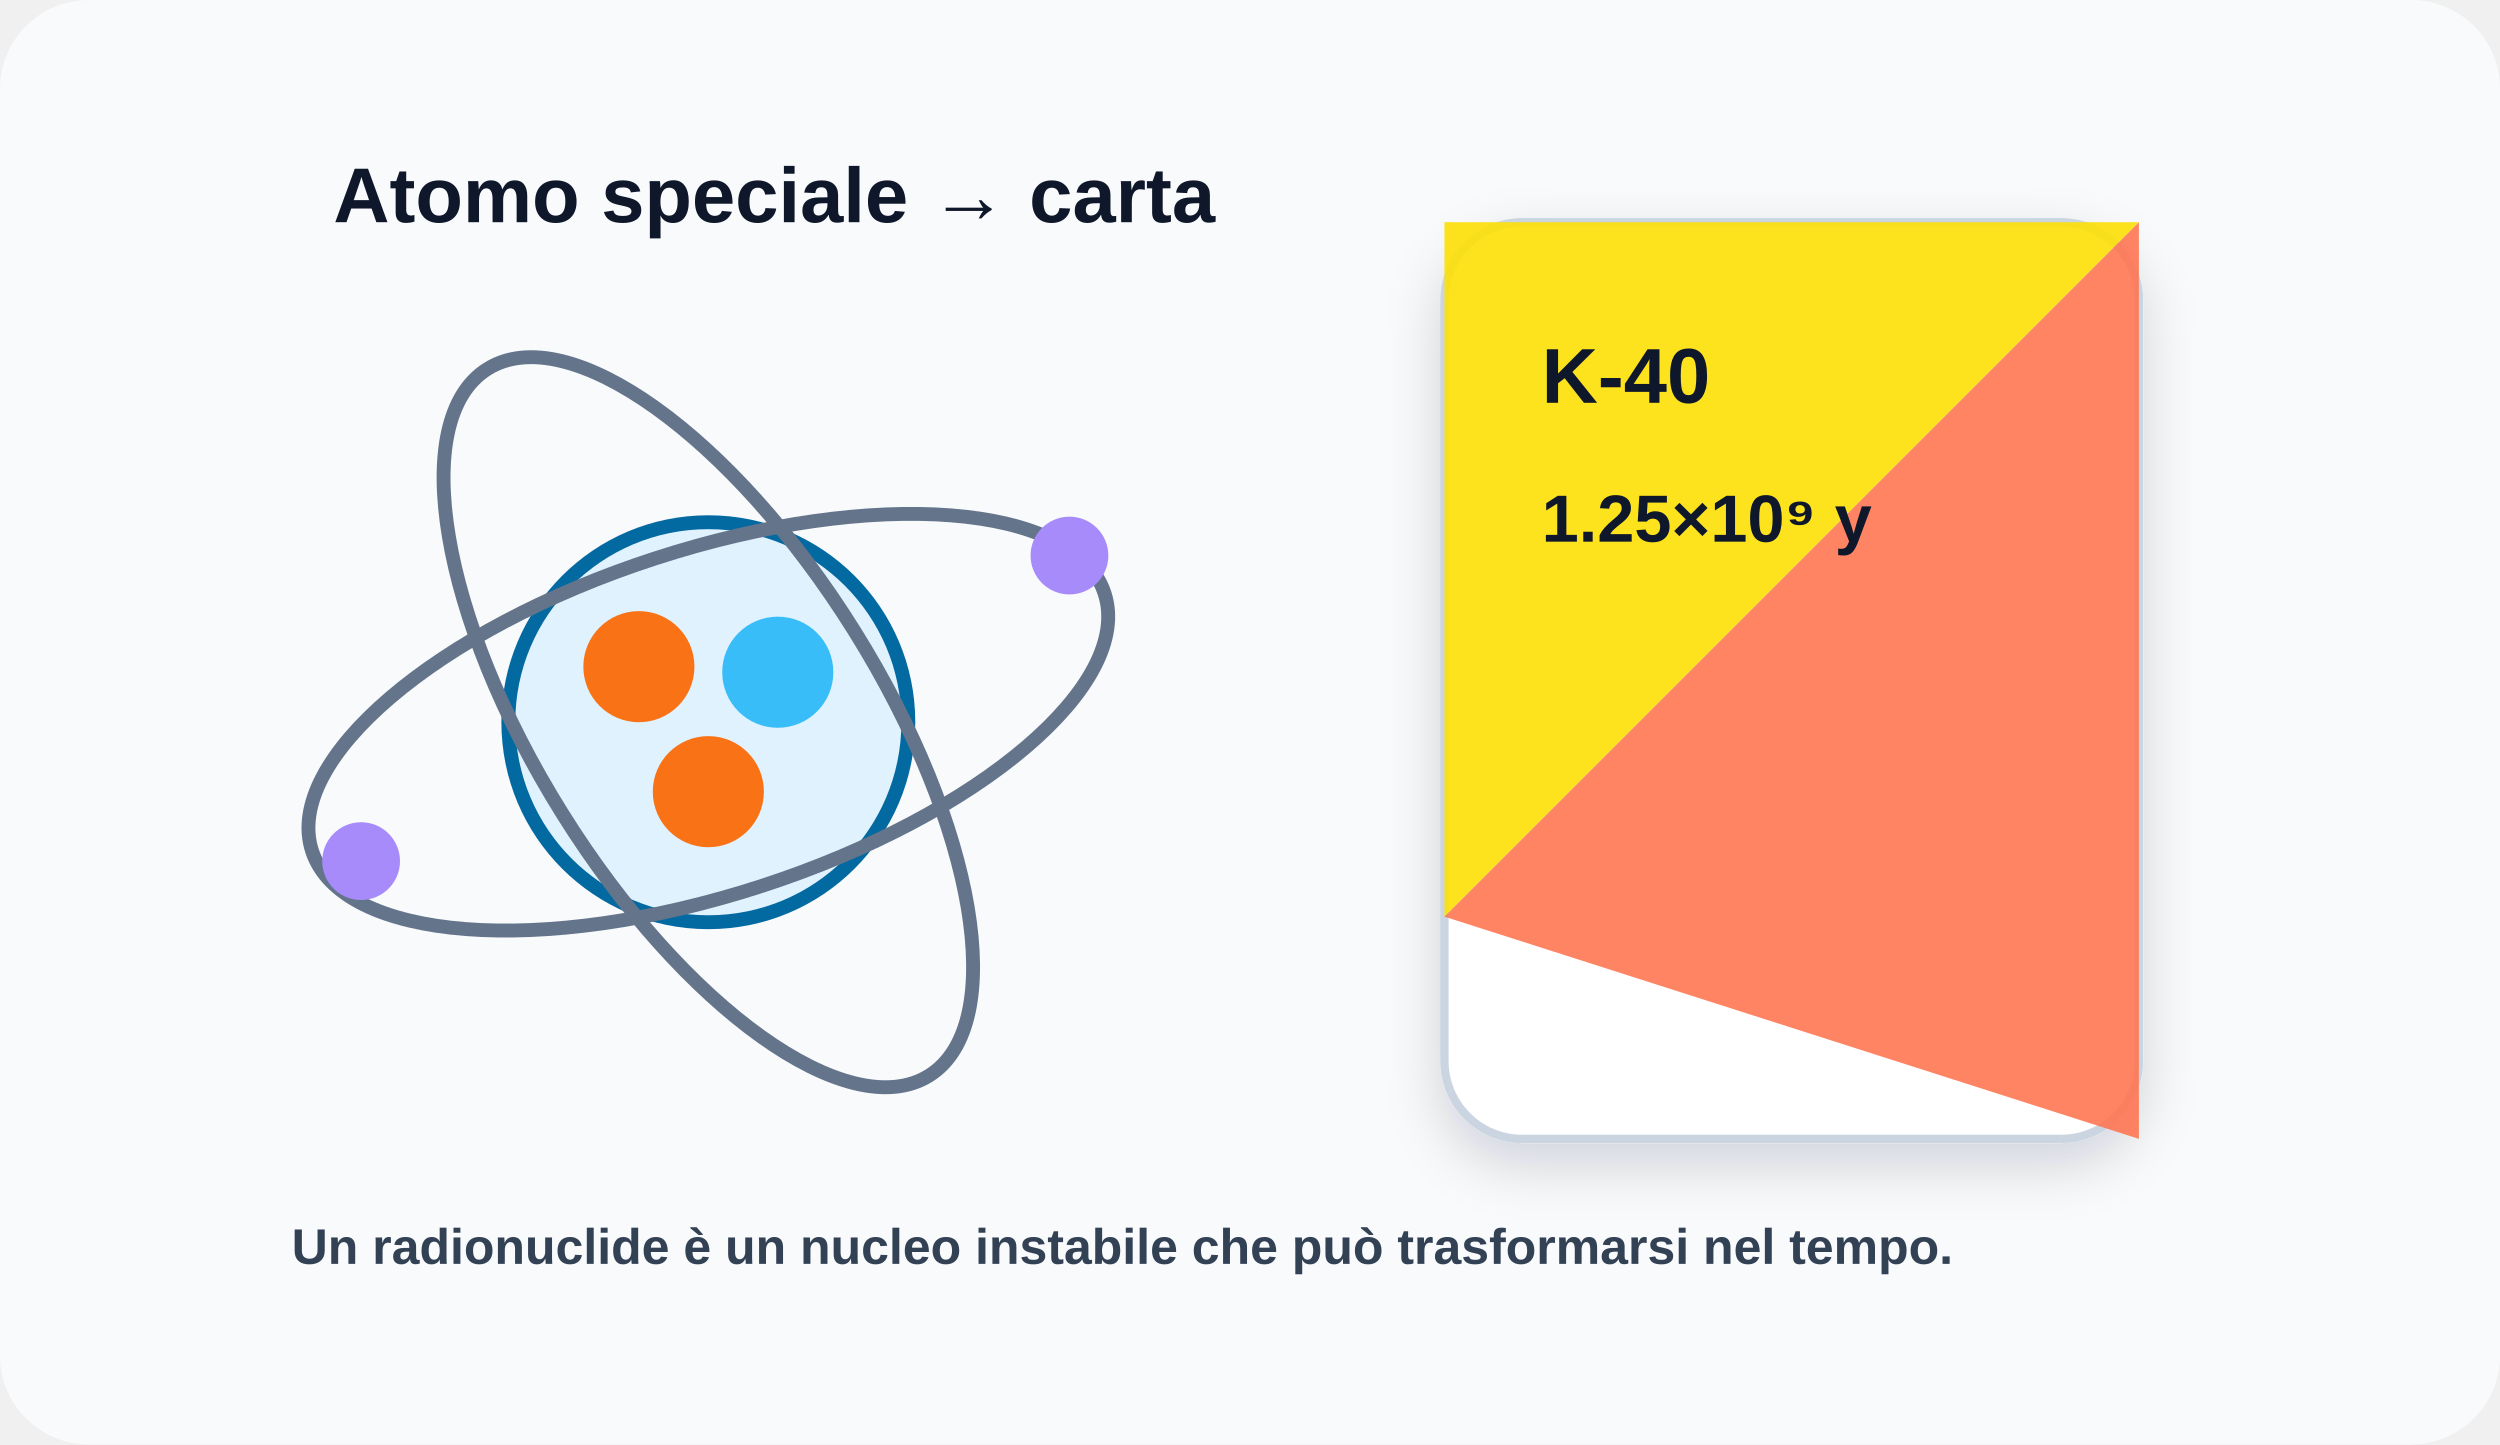
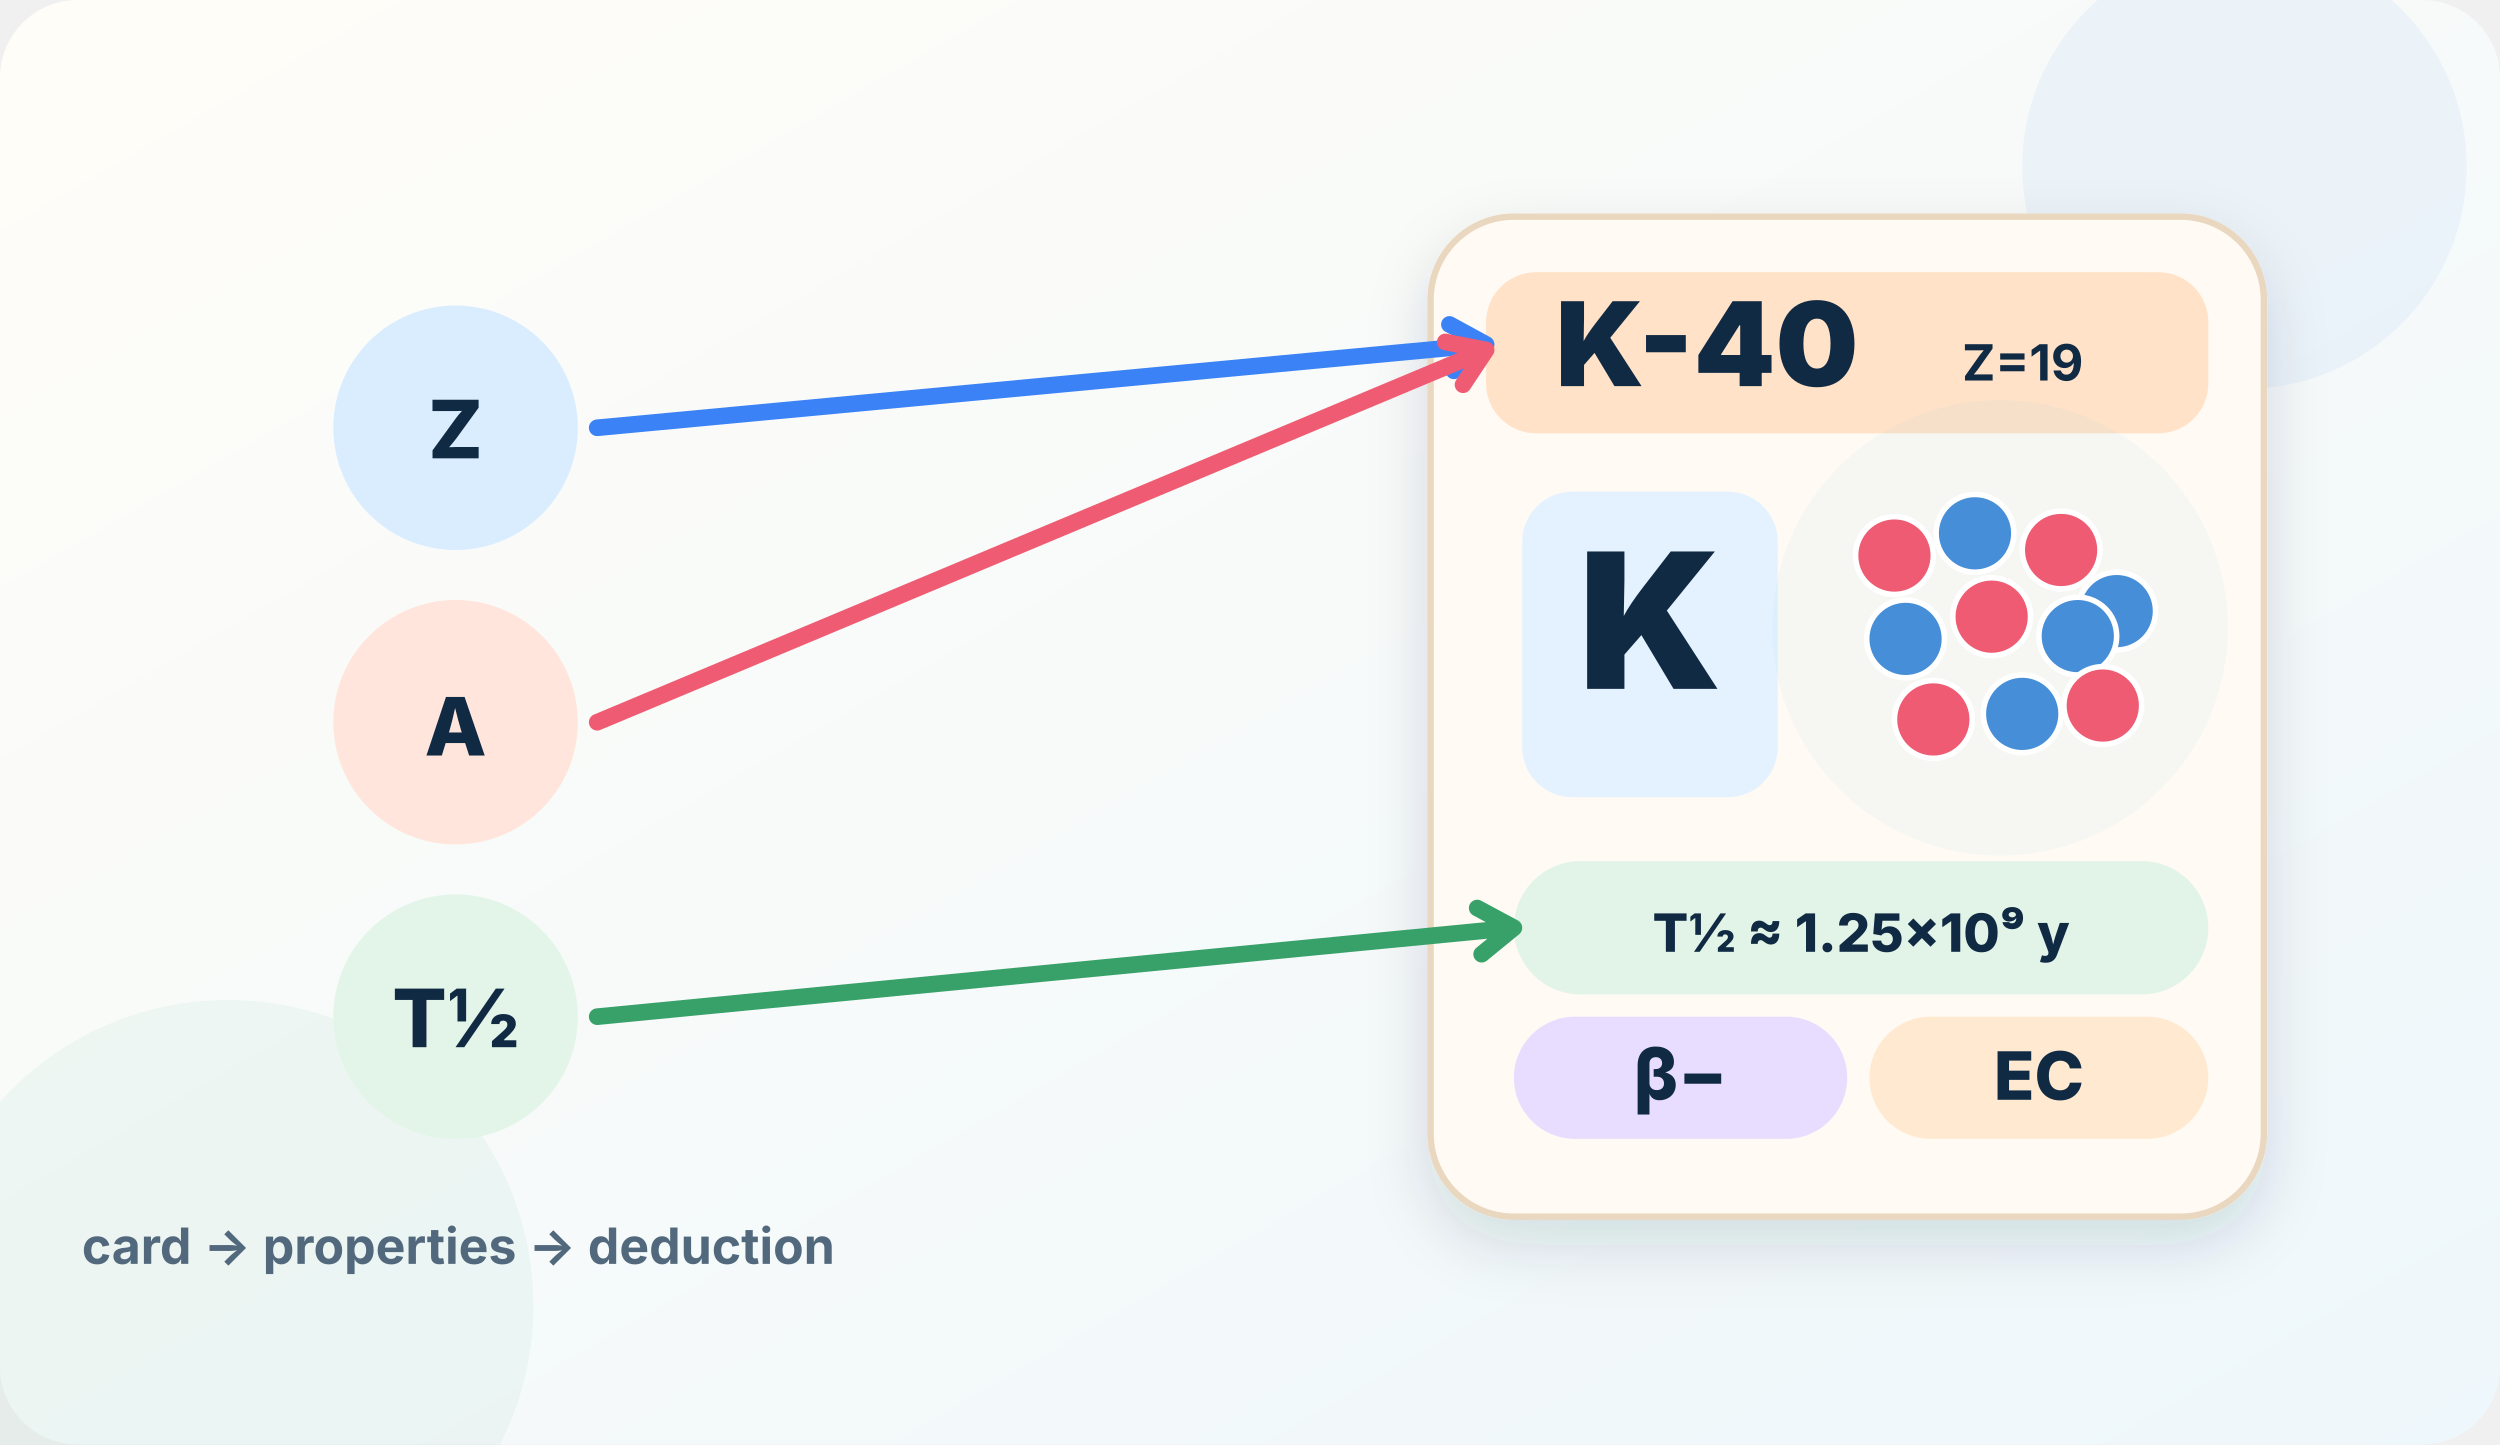
- <svg xmlns="http://www.w3.org/2000/svg" width="900" height="520" viewBox="0 0 900 520">
+ <svg xmlns="http://www.w3.org/2000/svg" width="900" height="520" viewBox="0 0 900 520" role="img">
  <defs>
+     <linearGradient id="bg" x1="0" x2="1" y1="0" y2="1">
+       <stop offset="0" stop-color="#fffdf8" />
+       <stop offset="1" stop-color="#eef7fb" />
+     </linearGradient>
+     <linearGradient id="card" x1="0" x2="1">
+       <stop offset="0" stop-color="#ffffff" />
+       <stop offset="1" stop-color="#f8fbfd" />
+     </linearGradient>
    <filter id="shadow" x="-20%" y="-20%" width="140%" height="140%">
-       <feDropShadow dx="0" dy="8" stdDeviation="10" flood-color="#0f172a" flood-opacity="0.16" />
+       <feDropShadow dx="0" dy="9" stdDeviation="11" flood-color="#17324d" flood-opacity="0.14" />
    </filter>
-     <style>text{font-family:Arial, Helvetica, sans-serif;fill:#0f172a} .small{font-size:24px;font-weight:700} .tiny{font-size:18px;font-weight:600;fill:#334155} .label{font-size:28px;font-weight:900} .card{fill:#fff;stroke:#cbd5e1;stroke-width:3;rx:28;filter:url(#shadow)} .p{fill:#f97316} .n{fill:#38bdf8} .e{fill:#a78bfa} .alpha{fill:#fde006} .beta{fill:#63b5c1} .orange{fill:#ff744f} .gamma{fill:#ffd0c5}</style>
+     <filter id="soft" x="-30%" y="-30%" width="160%" height="160%">
+       <feGaussianBlur stdDeviation="7" />
+     </filter>
+     <style>
+     text{font-family:Inter,Arial,Helvetica,sans-serif;fill:#102a43}
+     .big{font-size:42px;font-weight:850}
+     .mid{font-size:29px;font-weight:800}
+     .label{font-size:23px;font-weight:750}
+     .small{font-size:18px;font-weight:700}
+     .tiny{font-size:15px;font-weight:650}
+     .muted{fill:#52697d}
+     .panel{fill:url(#card);stroke:#d5e2ea;stroke-width:2.5;filter:url(#shadow)}
+     .thin{stroke:#6b879c;stroke-width:3;fill:none;stroke-linecap:round;stroke-linejoin:round}
+     .arrow{stroke:#3b82f6;stroke-width:6;fill:none;stroke-linecap:round;stroke-linejoin:round}
+   </style>
  </defs>
-   <rect width="100%" height="100%" fill="#f8fafc" rx="32" />
-   <rect x="520" y="80" width="250" height="330" class="card" />
-   <path d="M520 80 L770 80 L520 330 Z" fill="#fde006" opacity="0.9" />
-   <path d="M770 80 L770 410 L520 330 Z" fill="#ff744f" opacity="0.88" />
-   <text x="555" y="145" class="label">K-40</text>
-   <text x="555" y="195" class="small">1.25×10⁹ y</text>
-   <circle cx="255" cy="260" r="72" fill="#e0f2fe" stroke="#0369a1" stroke-width="5" />
-   <circle cx="230" cy="240" r="20" class="p" />
-   <circle cx="280" cy="242" r="20" class="n" />
-   <circle cx="255" cy="285" r="20" class="p" />
-   <ellipse cx="255" cy="260" rx="150" ry="62" fill="none" stroke="#64748b" stroke-width="5" transform="rotate(-18 255 260)" />
-   <ellipse cx="255" cy="260" rx="150" ry="62" fill="none" stroke="#64748b" stroke-width="5" transform="rotate(58 255 260)" />
-   <circle cx="130" cy="310" r="14" class="e" />
-   <circle cx="385" cy="200" r="14" class="e" />
-   <text x="120" y="80" class="label">Atomo speciale → carta</text>
-   <text x="105" y="455" class="tiny">Un radionuclide è un nucleo instabile che può trasformarsi nel tempo.</text>
+   <rect width="900" height="520" rx="28" fill="url(#bg)" />
+   <circle cx="808" cy="60" r="80" fill="#3b82f6" opacity="0.06" />
+   <circle cx="82" cy="470" r="110" fill="#3aa17e" opacity="0.055" />
+   <rect x="515" y="78" width="300" height="360" rx="30" fill="#fffaf3" stroke="#ead7bf" stroke-width="2.3" filter="url(#shadow)" />
+   <rect x="535" y="98" width="260" height="58" rx="18" fill="#ffe2c7" />
+   <text x="560" y="139" class="big">K-40</text>
+   <text x="750" y="137" class="small" text-anchor="end">Z=19</text>
+   <rect x="548" y="177" width="92" height="110" rx="18" fill="#e4f2ff" />
+   <text x="594" y="248" text-anchor="middle" font-size="68" font-weight="900">K</text>
+   <circle cx="720" cy="226" r="82" fill="#7ec8f5" opacity="0.07" />
+   <circle cx="682" cy="200" r="14" fill="#ef5b72" stroke="#fff" stroke-width="2" />
+   <circle cx="711" cy="192" r="14" fill="#468ed8" stroke="#fff" stroke-width="2" />
+   <circle cx="742" cy="198" r="14" fill="#ef5b72" stroke="#fff" stroke-width="2" />
+   <circle cx="762" cy="220" r="14" fill="#468ed8" stroke="#fff" stroke-width="2" />
+   <circle cx="686" cy="230" r="14" fill="#468ed8" stroke="#fff" stroke-width="2" />
+   <circle cx="717" cy="222" r="14" fill="#ef5b72" stroke="#fff" stroke-width="2" />
+   <circle cx="748" cy="229" r="14" fill="#468ed8" stroke="#fff" stroke-width="2" />
+   <circle cx="696" cy="259" r="14" fill="#ef5b72" stroke="#fff" stroke-width="2" />
+   <circle cx="728" cy="257" r="14" fill="#468ed8" stroke="#fff" stroke-width="2" />
+   <circle cx="757" cy="254" r="14" fill="#ef5b72" stroke="#fff" stroke-width="2" />
+   <rect x="545" y="310" width="250" height="48" rx="24.0" fill="#e2f4e8" />
+   <text x="670.0" y="342.64" text-anchor="middle" font-size="19" font-weight="800" fill="#102a43">T½ ≈ 1.25×10⁹ y</text>
+   <rect x="545" y="366" width="120" height="44" rx="22.0" fill="#e9ddff" />
+   <text x="605.0" y="395.92" text-anchor="middle" font-size="26" font-weight="800" fill="#102a43">β−</text>
+   <rect x="673" y="366" width="122" height="44" rx="22.0" fill="#ffead1" />
+   <text x="734.0" y="395.92" text-anchor="middle" font-size="24" font-weight="800" fill="#102a43">EC</text>
+   <circle cx="164" cy="154" r="44" fill="#d9edff" />
+   <text x="164" y="165" text-anchor="middle" class="mid">Z</text>
+   <circle cx="164" cy="260" r="44" fill="#ffe5dc" />
+   <text x="164" y="272" text-anchor="middle" class="mid">A</text>
+   <circle cx="164" cy="366" r="44" fill="#e3f5e9" />
+   <text x="164" y="377" text-anchor="middle" class="mid">T½</text>
+   <path d="M215 154 L535 124 M535 124 L523.4 133.5 M535 124 L521.8 116.8" stroke="#3b82f6" stroke-width="6" fill="none" stroke-linecap="round" stroke-linejoin="round" />
+   <path d="M215 260 L535 126 M535 126 L526.7 138.5 M535 126 L520.3 123.1" stroke="#ef5b72" stroke-width="6" fill="none" stroke-linecap="round" stroke-linejoin="round" />
+   <path d="M215 366 L545 334 M545 334 L533.4 343.5 M545 334 L531.8 326.9" stroke="#38a169" stroke-width="6" fill="none" stroke-linecap="round" stroke-linejoin="round" />
+   <text x="165" y="455" text-anchor="middle" class="small muted">card → properties → deduction</text>
</svg>
